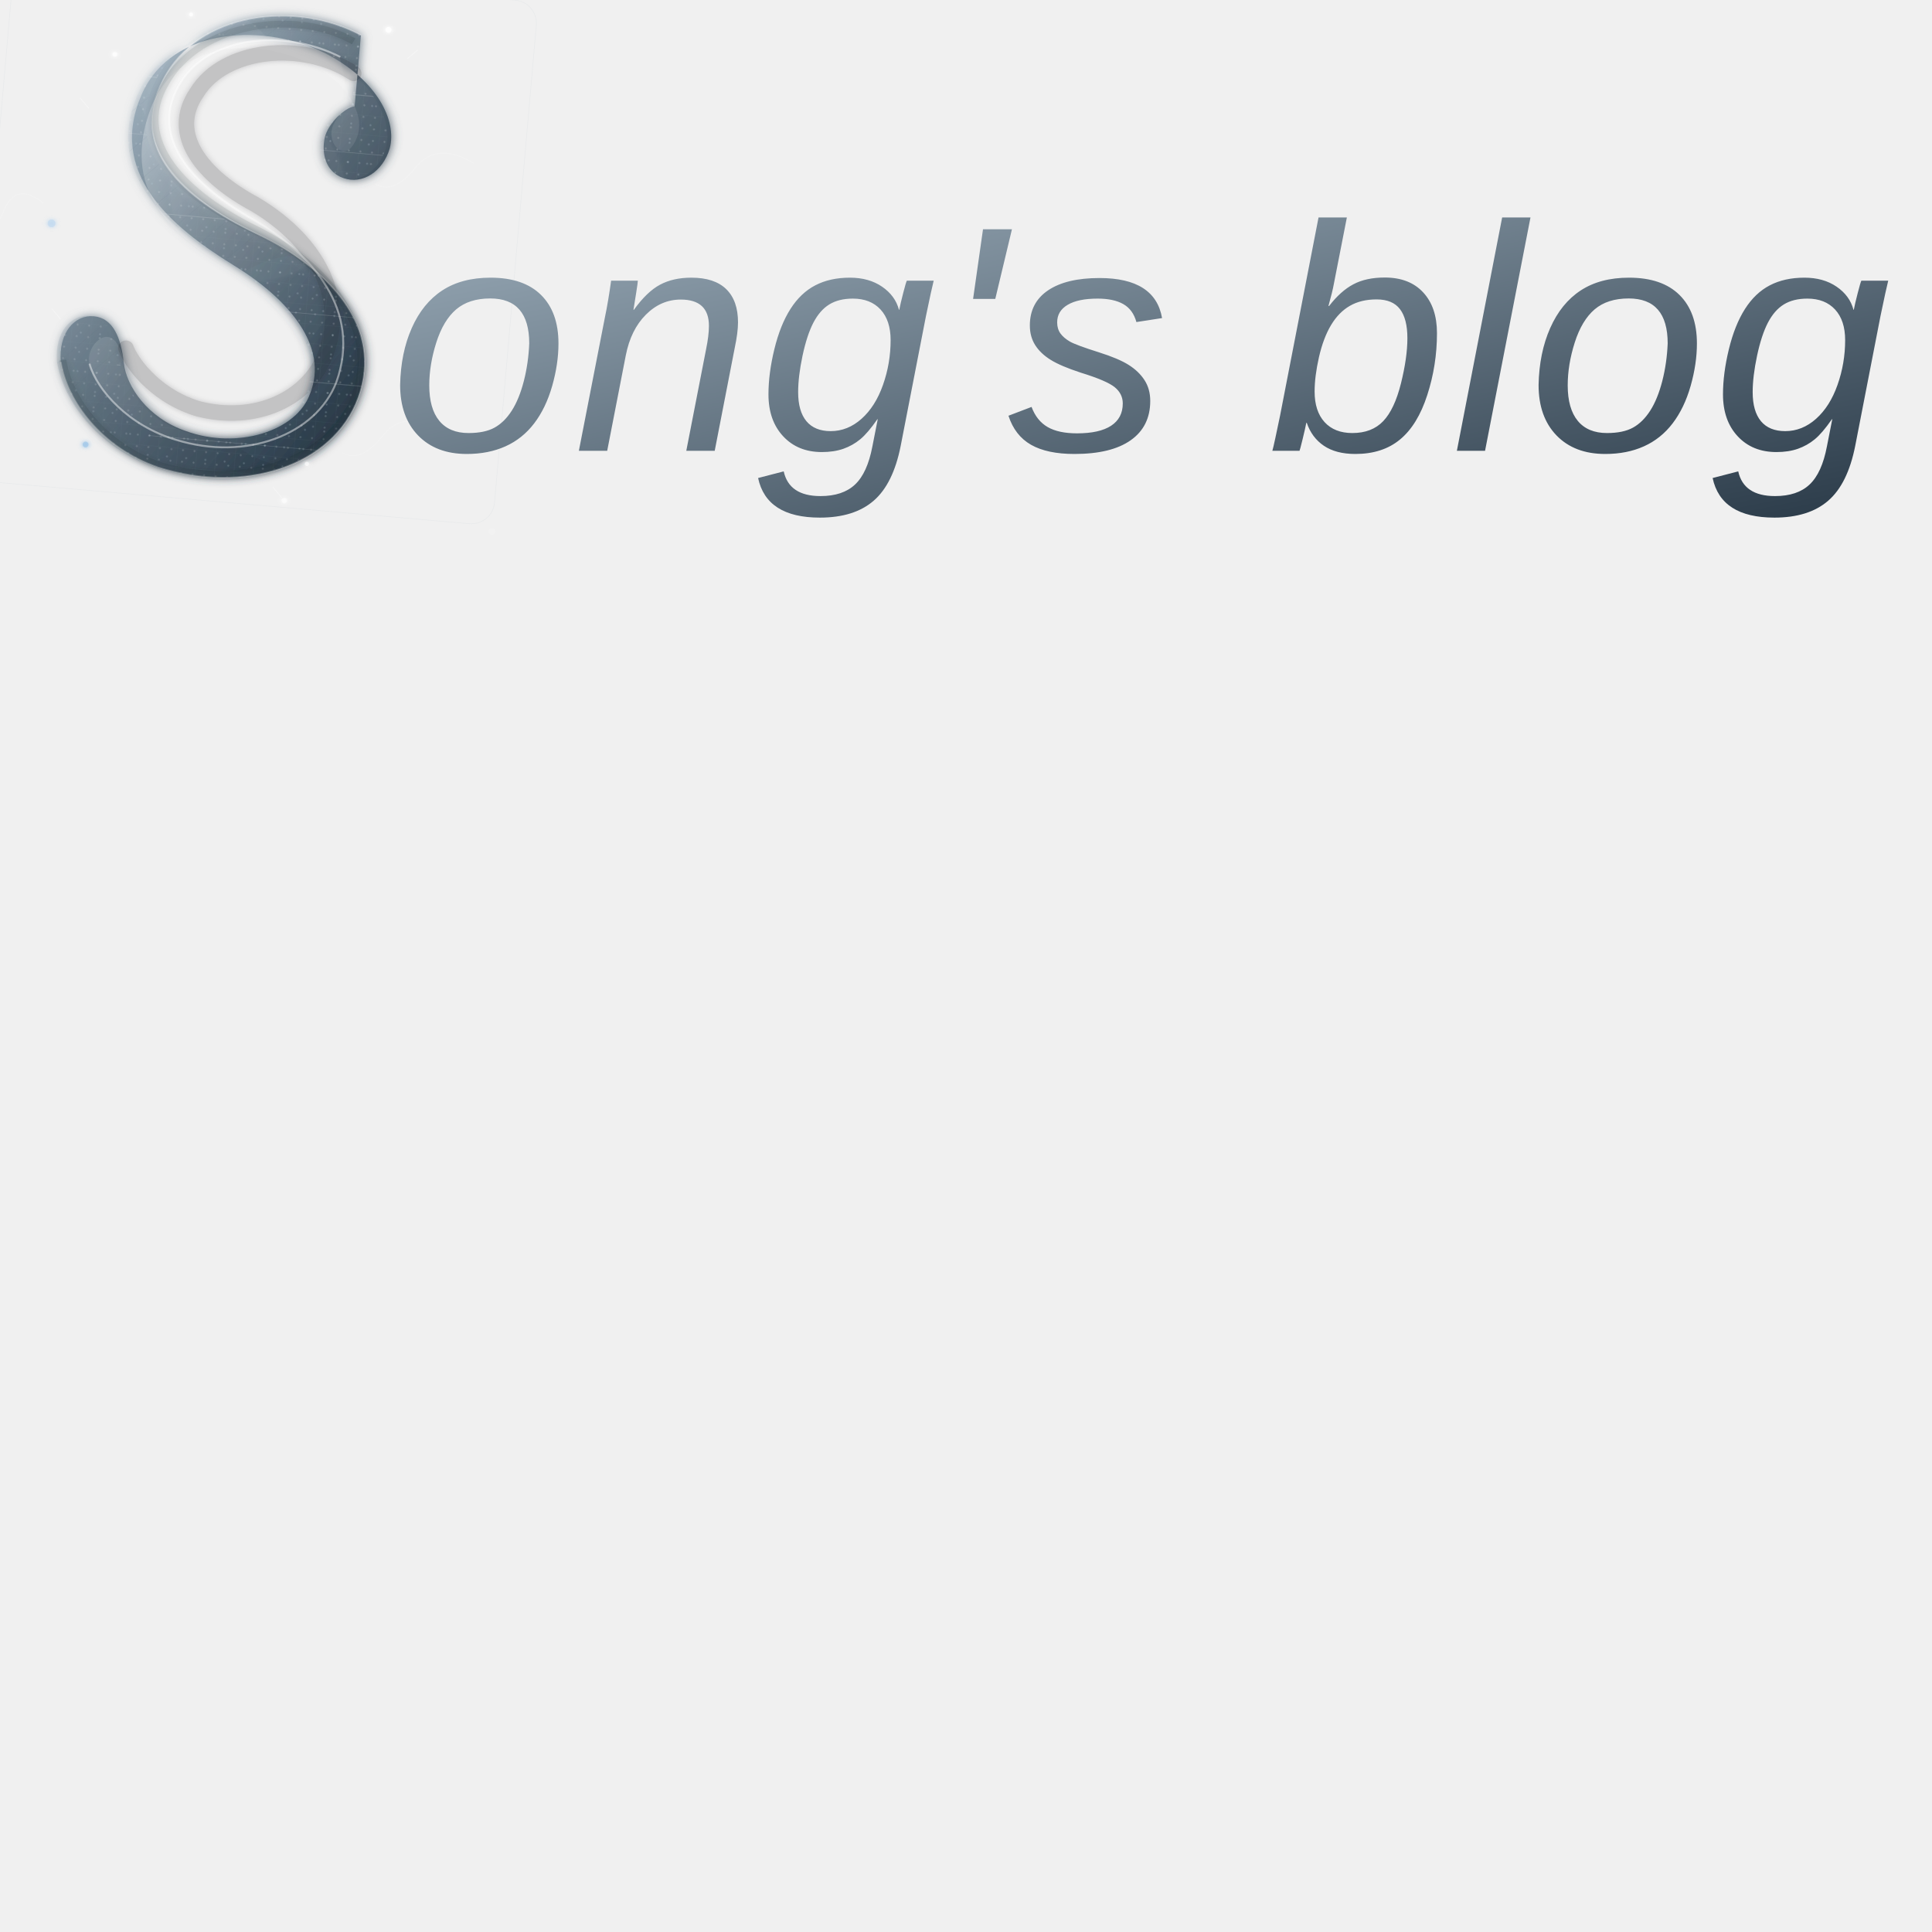
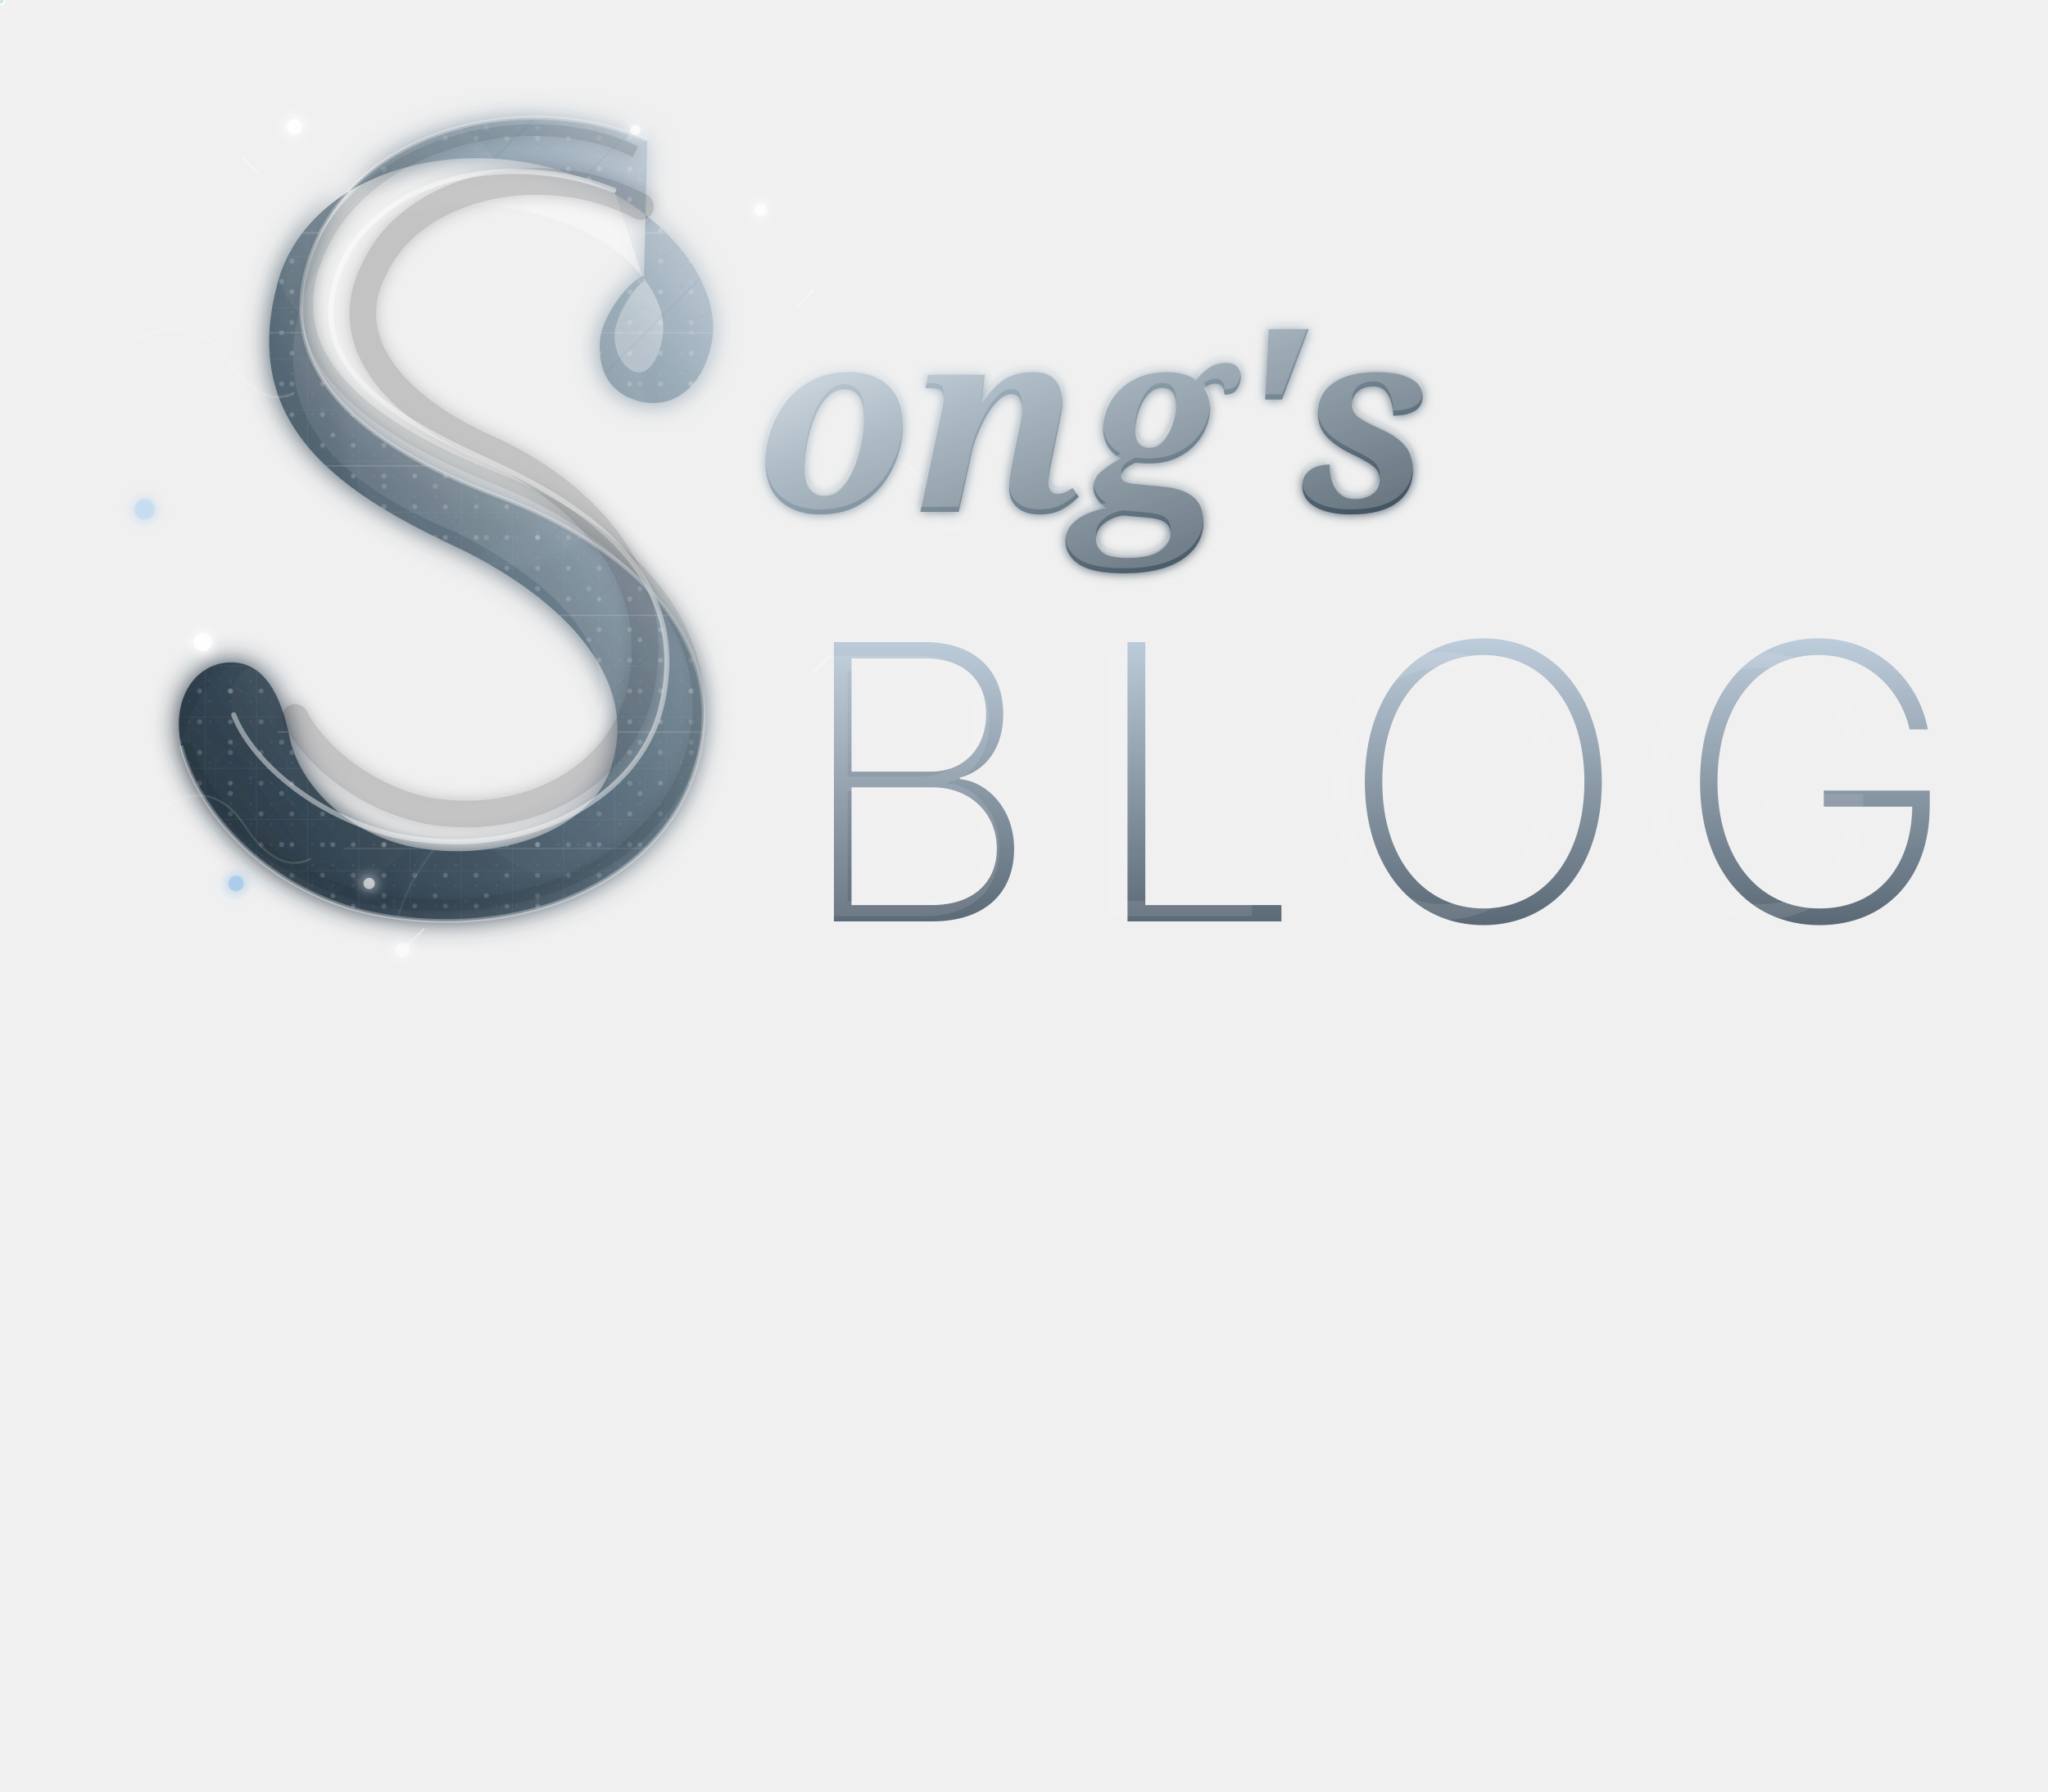
- <svg xmlns="http://www.w3.org/2000/svg" viewBox="0 0 600 600" width="600" height="600">
+ <svg xmlns="http://www.w3.org/2000/svg" viewBox="0 0 800 700" width="800" height="700">
  <defs>
-     <linearGradient id="textGrad" x1="0%" y1="0%" x2="100%" y2="100%">
-       <stop offset="0%" stop-color="#9AABB8" />
-       <stop offset="100%" stop-color="#2A3A48" />
-     </linearGradient>
    <linearGradient id="sGradMain" x1="100%" y1="0%" x2="0%" y2="100%">
      <stop offset="0%" stop-color="#D8E0E8" />
      <stop offset="20%" stop-color="#9AABB8" />
      <stop offset="50%" stop-color="#5A6B78" />
      <stop offset="80%" stop-color="#2A3A48" />
      <stop offset="100%" stop-color="#0F1A24" />
    </linearGradient>
    <linearGradient id="sHighlight1" x1="100%" y1="0%" x2="0%" y2="100%">
      <stop offset="0%" stop-color="#FFFFFF" stop-opacity="0.7" />
      <stop offset="40%" stop-color="#FFFFFF" stop-opacity="0.2" />
      <stop offset="100%" stop-color="#FFFFFF" stop-opacity="0" />
    </linearGradient>
    <linearGradient id="sHighlight2" x1="0%" y1="100%" x2="100%" y2="0%">
      <stop offset="0%" stop-color="#4A6070" stop-opacity="0.5" />
      <stop offset="50%" stop-color="#8AA0B0" stop-opacity="0.2" />
      <stop offset="100%" stop-color="#FFFFFF" stop-opacity="0" />
    </linearGradient>
-     <radialGradient id="sShadow" cx="50%" cy="45%" r="55%">
-       <stop offset="0%" stop-color="#0A1018" stop-opacity="0" />
-       <stop offset="65%" stop-color="#0A1018" stop-opacity="0.35" />
-       <stop offset="100%" stop-color="#0A1018" stop-opacity="0.75" />
-     </radialGradient>
+     <linearGradient id="textGrad" x1="0%" y1="0%" x2="100%" y2="100%">
+       <stop offset="0%" stop-color="#D8E0E8" />
+       <stop offset="30%" stop-color="#9AABB8" />
+       <stop offset="70%" stop-color="#5A6B78" />
+       <stop offset="100%" stop-color="#2A3A48" />
+     </linearGradient>
+     <linearGradient id="textGradLight" x1="0%" y1="0%" x2="0%" y2="100%">
+       <stop offset="0%" stop-color="#B8C8D8" />
+       <stop offset="100%" stop-color="#4A5A68" />
+     </linearGradient>
    <filter id="edgeGlow" x="-20%" y="-20%" width="140%" height="140%">
      <feGaussianBlur stdDeviation="5" result="blur" />
      <feMerge>
        <feMergeNode in="blur" />
        <feMergeNode in="SourceGraphic" />
      </feMerge>
    </filter>
    <filter id="softGlow" x="-10%" y="-10%" width="120%" height="120%">
      <feGaussianBlur stdDeviation="3" result="blur" />
      <feMerge>
        <feMergeNode in="blur" />
        <feMergeNode in="SourceGraphic" />
      </feMerge>
    </filter>
    <filter id="particleGlow" x="-50%" y="-50%" width="200%" height="200%">
      <feGaussianBlur stdDeviation="2.5" result="blur" />
      <feMerge>
        <feMergeNode in="blur" />
        <feMergeNode in="blur" />
        <feMergeNode in="SourceGraphic" />
      </feMerge>
    </filter>
+     <filter id="textGlow" x="-10%" y="-10%" width="120%" height="120%">
+       <feGaussianBlur stdDeviation="2" result="blur" />
+       <feMerge>
+         <feMergeNode in="blur" />
+         <feMergeNode in="SourceGraphic" />
+       </feMerge>
+     </filter>
    <pattern id="circuitGrid" x="0" y="0" width="20" height="20" patternUnits="userSpaceOnUse">
      <path d="M 20 0 L 0 0 0 20" fill="none" stroke="#A0B8C8" stroke-width="0.5" opacity="0.12" />
      <circle cx="10" cy="10" r="1" fill="#C0D4E0" opacity="0.25" />
    </pattern>
    <pattern id="dotMatrix" x="0" y="0" width="12" height="12" patternUnits="userSpaceOnUse">
      <circle cx="6" cy="6" r="1" fill="#FFFFFF" opacity="0.18" />
    </pattern>
    <pattern id="techStripes" x="0" y="0" width="30" height="30" patternUnits="userSpaceOnUse" patternTransform="rotate(45)">
      <line x1="0" y1="0" x2="0" y2="30" stroke="#3A5A6A" stroke-width="1" opacity="0.08" />
    </pattern>
+     <pattern id="hexGrid" x="0" y="0" width="28" height="48" patternUnits="userSpaceOnUse">
+       <path d="M 14 0 L 28 8 L 28 24 L 14 32 L 0 24 L 0 8 Z" fill="none" stroke="#6A8A9A" stroke-width="0.4" opacity="0.08" />
+       <circle cx="14" cy="16" r="0.8" fill="#8AA8B8" opacity="0.15" />
+     </pattern>
+     <pattern id="crossLines" x="0" y="0" width="40" height="40" patternUnits="userSpaceOnUse">
+       <line x1="0" y1="0" x2="40" y2="40" stroke="#5A7A8A" stroke-width="0.3" opacity="0.06" />
+       <line x1="40" y1="0" x2="0" y2="40" stroke="#5A7A8A" stroke-width="0.3" opacity="0.06" />
+     </pattern>
+     <pattern id="microDots" x="0" y="0" width="8" height="8" patternUnits="userSpaceOnUse">
+       <circle cx="2" cy="2" r="0.5" fill="#FFFFFF" opacity="0.12" />
+       <circle cx="6" cy="6" r="0.4" fill="#A0C0D0" opacity="0.08" />
+     </pattern>
+     <filter id="innerGlow" x="-20%" y="-20%" width="140%" height="140%">
+       <feGaussianBlur stdDeviation="1.5" result="blur" />
+       <feComposite in="SourceGraphic" in2="blur" operator="arithmetic" k1="0" k2="1" k3="1" k4="0" />
+     </filter>
    <clipPath id="sClip">
-       <path d="         M 395 78         C 325 48, 215 68, 185 142         C 155 216, 215 262, 298 292         C 382 322, 442 378, 422 452         C 402 526, 308 562, 218 542         C 158 527, 118 482, 108 442         C 103 412, 118 392, 138 392         C 158 392, 168 412, 173 437         C 178 462, 203 492, 243 502         C 298 517, 358 492, 368 452         C 383 402, 338 357, 278 327         C 208 292, 138 242, 168 157         C 193 87, 288 72, 358 102         C 408 124, 433 162, 428 192         C 423 217, 403 232, 383 227         C 363 222, 358 202, 360 187         C 362 172, 378 154, 388 152         Z       " />
+       <path d="         M 252.8 54.7         C 207.3 35.2, 142.3 48.2, 122.8 96.3         C 103.3 144.4, 142.3 174.3, 194.3 193.8         C 246.3 213.3, 285.3 249.7, 272.3 297.8         C 259.3 345.9, 200.8 369.3, 142.3 356.3         C 103.3 346.6, 77.3 317.3, 70.8 291.3         C 66.6 271.8, 77.3 258.8, 90.3 258.8         C 103.3 258.8, 109.8 271.8, 113.1 288.1         C 116.4 304.4, 132.6 323.9, 158.6 330.4         C 194.3 338.4, 232.8 323.9, 239.3 297.8         C 249.1 264.5, 220.1 234.6, 181.1 215.1         C 135.6 193.8, 90.3 167.1, 109.8 106.1         C 126.1 62.7, 187.8 50.8, 233.3 72.1         C 264.5 87.7, 280.8 112.4, 278.3 132.0         C 275.8 149.2, 264.5 160.2, 250.3 156.9         C 236.1 153.6, 233.3 141.6, 234.5 132.0         C 235.8 122.4, 246.3 109.1, 251.6 107.8         Z       " />
    </clipPath>
  </defs>
-   <g transform="rotate(5, 300, 300)">
-     <g transform="translate(600, 5)">
-       <g transform="scale(0.3) translate(-1500, 0) scale(-1, 1)">
-         <path d="         M 208 78         C 278 48, 378 68, 408 142         C 438 216, 378 262, 298 292         C 218 322, 158 378, 178 452         C 198 526, 288 562, 378 542         C 438 527, 478 482, 488 442         C 493 412, 478 392, 458 392         C 438 392, 428 412, 423 437         C 418 462, 393 492, 353 502         C 298 517, 238 492, 228 452         C 213 402, 258 357, 318 327         C 388 292, 458 242, 428 157         C 403 87, 308 72, 238 102         C 188 124, 163 162, 168 192         C 173 217, 193 232, 213 227         C 233 222, 238 202, 236 187         C 234 172, 218 154, 208 152         Z       " fill="url(#sGradMain)" filter="url(#edgeGlow)" />
-         <path d="         M 228 102         C 288 78, 368 92, 392 148         C 416 204, 368 248, 302 278         C 238 308, 182 362, 202 438         C 218 494, 288 528, 362 512         C 412 502, 448 468, 458 442         C 463 428, 452 412, 442 412         C 432 412, 424 428, 420 445         C 412 468, 382 488, 348 494         C 298 504, 248 482, 238 448         C 222 402, 268 362, 322 332         C 388 300, 442 258, 418 172         C 398 102, 318 88, 258 112         C 218 128, 198 158, 202 180         C 205 195, 212 202, 220 198         C 228 194, 232 182, 228 172         C 224 162, 218 154, 212 152         Z       " fill="url(#sHighlight1)" opacity="0.65" />
-         <path d="         M 212 118         C 268 88, 348 104, 372 152         C 398 198, 358 238, 302 262         C 248 288, 198 338, 215 408         C 228 458, 282 488, 342 478         C 382 470, 412 442, 422 422       " fill="none" stroke="#081018" stroke-width="16" stroke-linecap="round" filter="url(#softGlow)" opacity="0.2" />
-         <g transform="translate(600, 0) scale(-1, 1)">
-           <g clip-path="url(#sClip)">
-             <rect x="80" y="40" width="480" height="560" fill="url(#circuitGrid)" />
-             <rect x="80" y="40" width="480" height="560" fill="url(#dotMatrix)" />
-             <rect x="80" y="40" width="480" height="560" fill="url(#techStripes)" />
-             <rect x="80" y="40" width="480" height="560" fill="url(#sHighlight2)" opacity="0.4" />
-             <g opacity="0.15">
-               <line x1="140" y1="140" x2="520" y2="140" stroke="#FFFFFF" stroke-width="1" />
-               <line x1="120" y1="200" x2="500" y2="200" stroke="#FFFFFF" stroke-width="0.6" />
-               <line x1="110" y1="280" x2="510" y2="280" stroke="#FFFFFF" stroke-width="0.8" />
-               <line x1="130" y1="370" x2="530" y2="370" stroke="#FFFFFF" stroke-width="0.7" />
-               <line x1="170" y1="440" x2="540" y2="440" stroke="#FFFFFF" stroke-width="0.9" />
-               <line x1="210" y1="510" x2="500" y2="510" stroke="#FFFFFF" stroke-width="0.6" />
-             </g>
-             <circle cx="300" cy="250" r="90" fill="#FFFFFF" opacity="0.04" filter="url(#particleGlow)" />
-             <circle cx="360" cy="420" r="110" fill="#A0D0FF" opacity="0.03" />
-             <circle cx="240" cy="140" r="75" fill="#FFFFFF" opacity="0.05" />
-           </g>
-         </g>
-         <g filter="url(#particleGlow)">
-           <circle cx="180" cy="70" r="3" fill="#FFFFFF" opacity="0.8">
-             <animate attributeName="opacity" values="0.8;0.2;0.8" dur="2.1s" repeatCount="indefinite" />
-             <animate attributeName="r" values="3;5;3" dur="2.1s" repeatCount="indefinite" />
-           </circle>
-           <circle cx="460" cy="120" r="2.5" fill="#FFFFFF" opacity="0.7">
-             <animate attributeName="opacity" values="0.4;0.9;0.4" dur="1.8s" repeatCount="indefinite" />
-           </circle>
-           <circle cx="510" cy="300" r="4" fill="#C0D8F0" opacity="0.6">
-             <animate attributeName="opacity" values="0.6;0.1;0.6" dur="2.5s" repeatCount="indefinite" />
-             <animate attributeName="r" values="4;7;4" dur="2.5s" repeatCount="indefinite" />
-           </circle>
-           <circle cx="125" cy="380" r="3.5" fill="#FFFFFF" opacity="0.85">
-             <animate attributeName="opacity" values="0.85;0.25;0.85" dur="1.9s" repeatCount="indefinite" />
-           </circle>
-           <circle cx="245" cy="565" r="2.8" fill="#FFFFFF" opacity="0.5">
-             <animate attributeName="opacity" values="0.5;0.1;0.5" dur="3s" repeatCount="indefinite" />
-           </circle>
-           <circle cx="455" cy="525" r="3" fill="#A0C8E8" opacity="0.7">
-             <animate attributeName="opacity" values="0.7;0.2;0.7" dur="2.2s" repeatCount="indefinite" />
-           </circle>
-           <circle cx="385" cy="72" r="2" fill="#FFFFFF" opacity="0.8">
-             <animate attributeName="cy" values="72;62;72" dur="3s" repeatCount="indefinite" />
-           </circle>
-           <circle cx="225" cy="525" r="2.2" fill="#FFFFFF" opacity="0.6">
-             <animate attributeName="cx" values="225;235;225" dur="2.7s" repeatCount="indefinite" />
-           </circle>
-         </g>
-         <g opacity="0.35">
-           <line x1="158" y1="98" x2="148" y2="88" stroke="#FFFFFF" stroke-width="0.8" />
-           <line x1="482" y1="178" x2="492" y2="168" stroke="#FFFFFF" stroke-width="0.8" />
-           <line x1="492" y1="398" x2="502" y2="388" stroke="#FFFFFF" stroke-width="0.8" />
-           <line x1="258" y1="552" x2="248" y2="562" stroke="#FFFFFF" stroke-width="0.8" />
-         </g>
-         <g opacity="0.15">
-           <path d="M 80 200 Q 120 180, 140 210 T 180 230" fill="none" stroke="#FFFFFF" stroke-width="1" />
-           <path d="M 520 280 Q 550 260, 560 290 T 580 310" fill="none" stroke="#FFFFFF" stroke-width="1" />
-           <path d="M 100 480 Q 130 460, 150 490 T 190 510" fill="none" stroke="#FFFFFF" stroke-width="0.8" />
-         </g>
-         <path d="         M 208 78         C 278 48, 378 68, 408 142         C 438 216, 378 262, 298 292         C 218 322, 158 378, 178 452         C 198 526, 288 562, 378 542         C 438 527, 478 482, 488 442       " fill="none" stroke="#FFFFFF" stroke-width="1.5" opacity="0.35" filter="url(#edgeGlow)" />
-         <path d="         M 228 102         C 288 78, 368 92, 392 148         C 416 204, 368 248, 302 278         C 238 308, 182 362, 202 438         C 218 494, 288 528, 362 512         C 412 502, 448 468, 458 442       " fill="none" stroke="#FFFFFF" stroke-width="2" opacity="0.45" stroke-linecap="round" />
-         <path d="         M 215 85         C 275 57, 375 78, 405 145         C 435 208, 375 258, 298 288         C 222 318, 162 378, 182 452         C 200 518, 286 558, 376 540         C 436 525, 476 480, 486 440       " fill="none" stroke="#050A10" stroke-width="7" opacity="0.15" filter="url(#softGlow)" />
-         <g>
-           <circle r="2" fill="#FFFFFF" filter="url(#particleGlow)">
-             <animateMotion dur="4s" repeatCount="indefinite" path="             M 208 78             C 278 48, 378 68, 408 142             C 438 216, 378 262, 298 292             C 218 322, 158 378, 178 452             C 198 526, 288 562, 378 542             C 438 527, 478 482, 488 442           " />
-           </circle>
-           <circle r="1.5" fill="#80B0D0" opacity="0.8">
-             <animateMotion dur="5s" repeatCount="indefinite" begin="1.5s" path="             M 208 78             C 278 48, 378 68, 408 142             C 438 216, 378 262, 298 292             C 218 322, 158 378, 178 452             C 198 526, 288 562, 378 542             C 438 527, 478 482, 488 442           " />
-           </circle>
-           <circle r="2.2" fill="#FFFFFF" opacity="0.55">
-             <animateMotion dur="3.5s" repeatCount="indefinite" begin="3s" path="             M 208 78             C 278 48, 378 68, 408 142             C 438 216, 378 262, 298 292             C 218 322, 158 378, 178 452             C 198 526, 288 562, 378 542             C 438 527, 478 482, 488 442           " />
-           </circle>
-         </g>
-         <rect x="28" y="28" width="544" height="544" rx="24" fill="none" stroke="#8098A8" stroke-width="0.6" opacity="0.08" />
-         <circle cx="578" cy="28" r="3.5" fill="#FFFFFF" opacity="0.12" />
-         <circle cx="28" cy="578" r="3.5" fill="#FFFFFF" opacity="0.12" />
-       </g>
+   <path d="     M 252.8 54.7     C 207.3 35.2, 142.3 48.2, 122.8 96.3     C 103.3 144.4, 142.3 174.3, 194.3 193.8     C 246.3 213.3, 285.3 249.7, 272.3 297.8     C 259.3 345.9, 200.8 369.3, 142.3 356.3     C 103.3 346.6, 77.3 317.3, 70.8 291.3     C 66.6 271.8, 77.3 258.8, 90.3 258.8     C 103.3 258.8, 109.8 271.8, 113.1 288.1     C 116.4 304.4, 132.6 323.9, 158.6 330.4     C 194.3 338.4, 232.8 323.9, 239.3 297.8     C 249.1 264.5, 220.1 234.6, 181.1 215.1     C 135.6 193.8, 90.3 167.1, 109.8 106.1     C 126.1 62.7, 187.8 50.8, 233.3 72.1     C 264.5 87.7, 280.8 112.4, 278.3 132.0     C 275.8 149.2, 264.5 160.2, 250.3 156.9     C 236.1 153.6, 233.3 141.6, 234.5 132.0     C 235.8 122.4, 246.3 109.1, 251.6 107.8     Z   " fill="url(#sGradMain)" filter="url(#edgeGlow)" />
+   <path d="     M 239.8 74.3     C 200.8 58.7, 148.8 67.8, 133.3 104.2     C 117.8 140.6, 148.8 161.2, 191.8 180.7     C 234.8 200.2, 270.8 228.8, 257.8 278.2     C 247.3 314.6, 201.8 336.7, 153.8 326.3     C 121.3 318.3, 97.8 296.3, 91.3 279.3     C 87.1 270.3, 94.3 259.8, 100.8 259.8     C 107.3 259.8, 112.3 270.3, 114.8 281.3     C 120.0 296.3, 139.5 309.3, 161.5 313.3     C 194.3 319.8, 226.3 303.8, 232.8 281.3     C 242.6 251.3, 212.8 225.3, 177.8 207.8     C 137.6 191.3, 102.5 165.2, 118.3 116.8     C 131.3 79.8, 183.3 72.1, 222.3 87.7     C 248.3 98.2, 261.3 117.7, 258.8 132.0     C 256.9 141.9, 252.3 147.4, 247.1 144.9     C 241.9 142.4, 239.1 134.6, 240.4 128.2     C 241.6 121.8, 248.3 111.3, 251.6 110.0     Z   " fill="url(#sHighlight1)" opacity="0.65" />
+   <path d="     M 250.2 80.7     C 213.8 61.2, 161.8 71.6, 146.3 104.9     C 130.8 134.9, 156.8 160.9, 193.3 176.4     C 228.3 193.3, 260.8 225.8, 249.8 271.3     C 241.3 303.8, 206.3 323.3, 167.3 316.8     C 141.3 311.6, 121.8 293.3, 115.3 280.3   " fill="none" stroke="#081018" stroke-width="10.4" stroke-linecap="round" filter="url(#softGlow)" opacity="0.2" />
+   <g clip-path="url(#sClip)">
+     <rect x="50" y="26" width="312" height="364" fill="url(#circuitGrid)" />
+     <rect x="50" y="26" width="312" height="364" fill="url(#dotMatrix)" />
+     <rect x="50" y="26" width="312" height="364" fill="url(#techStripes)" />
+     <rect x="50" y="26" width="312" height="364" fill="url(#sHighlight2)" opacity="0.4" />
+     <rect x="50" y="26" width="312" height="364" fill="url(#hexGrid)" opacity="0.7" />
+     <rect x="50" y="26" width="312" height="364" fill="url(#crossLines)" opacity="0.6" />
+     <rect x="50" y="26" width="312" height="364" fill="url(#microDots)" opacity="0.5" />
+     <g opacity="0.15">
+       <line x1="89" y1="91" x2="338" y2="91" stroke="#FFFFFF" stroke-width="0.65" />
+       <line x1="76" y1="130" x2="325" y2="130" stroke="#FFFFFF" stroke-width="0.39" />
+       <line x1="69.5" y1="182" x2="331.5" y2="182" stroke="#FFFFFF" stroke-width="0.52" />
+       <line x1="82.5" y1="240.5" x2="344.5" y2="240.5" stroke="#FFFFFF" stroke-width="0.455" />
+       <line x1="108.5" y1="286" x2="351" y2="286" stroke="#FFFFFF" stroke-width="0.585" />
+       <line x1="134.5" y1="331.5" x2="325" y2="331.5" stroke="#FFFFFF" stroke-width="0.39" />
    </g>
+     <g opacity="0.12" filter="url(#innerGlow)">
+       <path d="M 150 100 Q 200 120, 220 160" fill="none" stroke="#C0D8E8" stroke-width="1" />
+       <path d="M 280 200 Q 320 240, 300 300" fill="none" stroke="#C0D8E8" stroke-width="0.8" />
+       <path d="M 180 320 Q 140 360, 160 400" fill="none" stroke="#C0D8E8" stroke-width="0.6" />
+     </g>
+     <circle cx="193" cy="162.5" r="58.5" fill="#FFFFFF" opacity="0.04" filter="url(#particleGlow)" />
+     <circle cx="232" cy="273" r="71.5" fill="#A0D0FF" opacity="0.03" />
+     <circle cx="154" cy="91" r="48.75" fill="#FFFFFF" opacity="0.05" />
+     <circle cx="280" cy="200" r="40" fill="#80B0D0" opacity="0.03" filter="url(#particleGlow)" />
+     <circle cx="120" cy="300" r="50" fill="#FFFFFF" opacity="0.02" />
  </g>
-   <text x="121" y="140" font-size="100" fill="url(#textGrad)" font-family="Arial, sans-serif" font-weight="normal" letter-spacing="1.5" font-style="italic">ong's blog</text>
+   <g filter="url(#particleGlow)">
+     <circle cx="115.0" cy="49.5" r="3" fill="#FFFFFF" opacity="0.8">
+       <animate attributeName="opacity" values="0.8;0.2;0.8" dur="2.1s" repeatCount="indefinite" />
+       <animate attributeName="r" values="3;5;3" dur="2.1s" repeatCount="indefinite" />
+     </circle>
+     <circle cx="297.0" cy="82.0" r="2.5" fill="#FFFFFF" opacity="0.7">
+       <animate attributeName="opacity" values="0.4;0.9;0.4" dur="1.8s" repeatCount="indefinite" />
+     </circle>
+     <circle cx="56.5" cy="199.0" r="4" fill="#C0D8F0" opacity="0.6">
+       <animate attributeName="opacity" values="0.6;0.1;0.6" dur="2.5s" repeatCount="indefinite" />
+       <animate attributeName="r" values="4;7;4" dur="2.5s" repeatCount="indefinite" />
+     </circle>
+     <circle cx="79.2" cy="251.0" r="3.5" fill="#FFFFFF" opacity="0.85">
+       <animate attributeName="opacity" values="0.85;0.25;0.85" dur="1.9s" repeatCount="indefinite" />
+     </circle>
+     <circle cx="157.2" cy="371.2" r="2.8" fill="#FFFFFF" opacity="0.5">
+       <animate attributeName="opacity" values="0.5;0.1;0.5" dur="3s" repeatCount="indefinite" />
+     </circle>
+     <circle cx="92.2" cy="345.2" r="3" fill="#A0C8E8" opacity="0.7">
+       <animate attributeName="opacity" values="0.7;0.2;0.7" dur="2.2s" repeatCount="indefinite" />
+     </circle>
+     <circle cx="248.2" cy="50.8" r="2" fill="#FFFFFF" opacity="0.8">
+       <animate attributeName="cy" values="50.8;44.3;50.8" dur="3s" repeatCount="indefinite" />
+     </circle>
+     <circle cx="144.2" cy="345.2" r="2.2" fill="#FFFFFF" opacity="0.6">
+       <animate attributeName="cx" values="144.2;150.7;144.2" dur="2.7s" repeatCount="indefinite" />
+     </circle>
+   </g>
+   <g opacity="0.35">
+     <line x1="100.7" y1="67.7" x2="94.2" y2="61.2" stroke="#FFFFFF" stroke-width="0.8" />
+     <line x1="311.3" y1="119.7" x2="317.8" y2="113.2" stroke="#FFFFFF" stroke-width="0.8" />
+     <line x1="317.8" y1="262.7" x2="324.3" y2="256.2" stroke="#FFFFFF" stroke-width="0.8" />
+     <line x1="165.7" y1="362.8" x2="159.2" y2="369.3" stroke="#FFFFFF" stroke-width="0.8" />
+   </g>
+   <g opacity="0.15">
+     <path d="M 50.0 134.0 Q 76.0 121.0, 89.0 140.5 T 115.0 153.5" fill="none" stroke="#FFFFFF" stroke-width="1" />
+     <path d="M 336.0 186.0 Q 355.5 173.0, 362.0 192.5 T 375.0 205.5" fill="none" stroke="#FFFFFF" stroke-width="1" />
+     <path d="M 63.0 316.0 Q 82.5 303.0, 95.5 322.5 T 121.5 335.5" fill="none" stroke="#FFFFFF" stroke-width="0.8" />
+   </g>
+   <path d="     M 252.8 54.7     C 207.3 35.2, 142.3 48.2, 122.8 96.3     C 103.3 144.4, 142.3 174.3, 194.3 193.8     C 246.3 213.3, 285.3 249.7, 272.3 297.8     C 259.3 345.9, 200.8 369.3, 142.3 356.3     C 103.3 346.6, 77.3 317.3, 70.8 291.3   " fill="none" stroke="#FFFFFF" stroke-width="1.5" opacity="0.35" filter="url(#edgeGlow)" />
+   <path d="     M 239.8 74.3     C 200.8 58.7, 148.8 67.8, 133.3 104.2     C 117.8 140.6, 148.8 161.2, 191.8 180.7     C 234.8 200.2, 270.8 228.8, 257.8 278.2     C 247.3 314.6, 201.8 336.7, 153.8 326.3     C 121.3 318.3, 97.8 296.3, 91.3 279.3   " fill="none" stroke="#FFFFFF" stroke-width="2" opacity="0.45" stroke-linecap="round" />
+   <path d="     M 248.2 59.3     C 209.2 40.1, 144.2 53.7, 124.7 98.3     C 106.2 140.2, 145.2 167.7, 194.3 187.2     C 243.3 206.7, 283.3 245.7, 270.3 293.8     C 258.3 336.7, 202.3 362.7, 143.8 351.0     C 105.5 341.3, 78.5 313.8, 72.8 290.0   " fill="none" stroke="#050A10" stroke-width="4.55" opacity="0.15" filter="url(#softGlow)" />
+   <g>
+     <circle r="2" fill="#FFFFFF" filter="url(#particleGlow)">
+       <animateMotion dur="4s" repeatCount="indefinite" path="         M 252.8 54.7         C 207.3 35.2, 142.3 48.2, 122.8 96.3         C 103.3 144.4, 142.3 174.3, 194.3 193.8         C 246.3 213.3, 285.3 249.7, 272.3 297.8         C 259.3 345.9, 200.8 369.3, 142.3 356.3         C 103.3 346.6, 77.3 317.3, 70.8 291.3       " />
+     </circle>
+     <circle r="1.5" fill="#80B0D0" opacity="0.8">
+       <animateMotion dur="5s" repeatCount="indefinite" begin="1.5s" path="         M 252.8 54.7         C 207.3 35.2, 142.3 48.2, 122.8 96.3         C 103.3 144.4, 142.3 174.3, 194.3 193.8         C 246.3 213.3, 285.3 249.7, 272.3 297.8         C 259.3 345.9, 200.8 369.3, 142.3 356.3         C 103.3 346.6, 77.3 317.3, 70.8 291.3       " />
+     </circle>
+     <circle r="2.2" fill="#FFFFFF" opacity="0.55">
+       <animateMotion dur="3.5s" repeatCount="indefinite" begin="3s" path="         M 252.8 54.7         C 207.3 35.2, 142.3 48.2, 122.8 96.3         C 103.3 144.4, 142.3 174.3, 194.3 193.8         C 246.3 213.3, 285.3 249.7, 272.3 297.8         C 259.3 345.9, 200.8 369.3, 142.3 356.3         C 103.3 346.6, 77.3 317.3, 70.8 291.3       " />
+     </circle>
+   </g>
+   <text x="295" y="200" font-size="100" fill="url(#textGrad)" font-family="'Playfair Display', Georgia, serif" font-weight="700" font-style="italic" filter="url(#textGlow)" letter-spacing="-1">ong's</text>
+   <text x="295" y="198" font-size="100" fill="#FFFFFF" opacity="0.2" font-family="'Playfair Display', Georgia, serif" font-weight="700" font-style="italic" letter-spacing="-1">ong's</text>
+   <text x="310" y="360" font-size="150" fill="url(#textGradLight)" font-family="'Inter', 'Helvetica Neue', Arial, sans-serif" font-weight="200" letter-spacing="18" opacity="0.9">BLOG</text>
+   <text x="310" y="358" font-size="140" fill="#FFFFFF" opacity="0.1" font-family="'Inter', 'Helvetica Neue', Arial, sans-serif" font-weight="200" letter-spacing="18">BLOG</text>
</svg>
